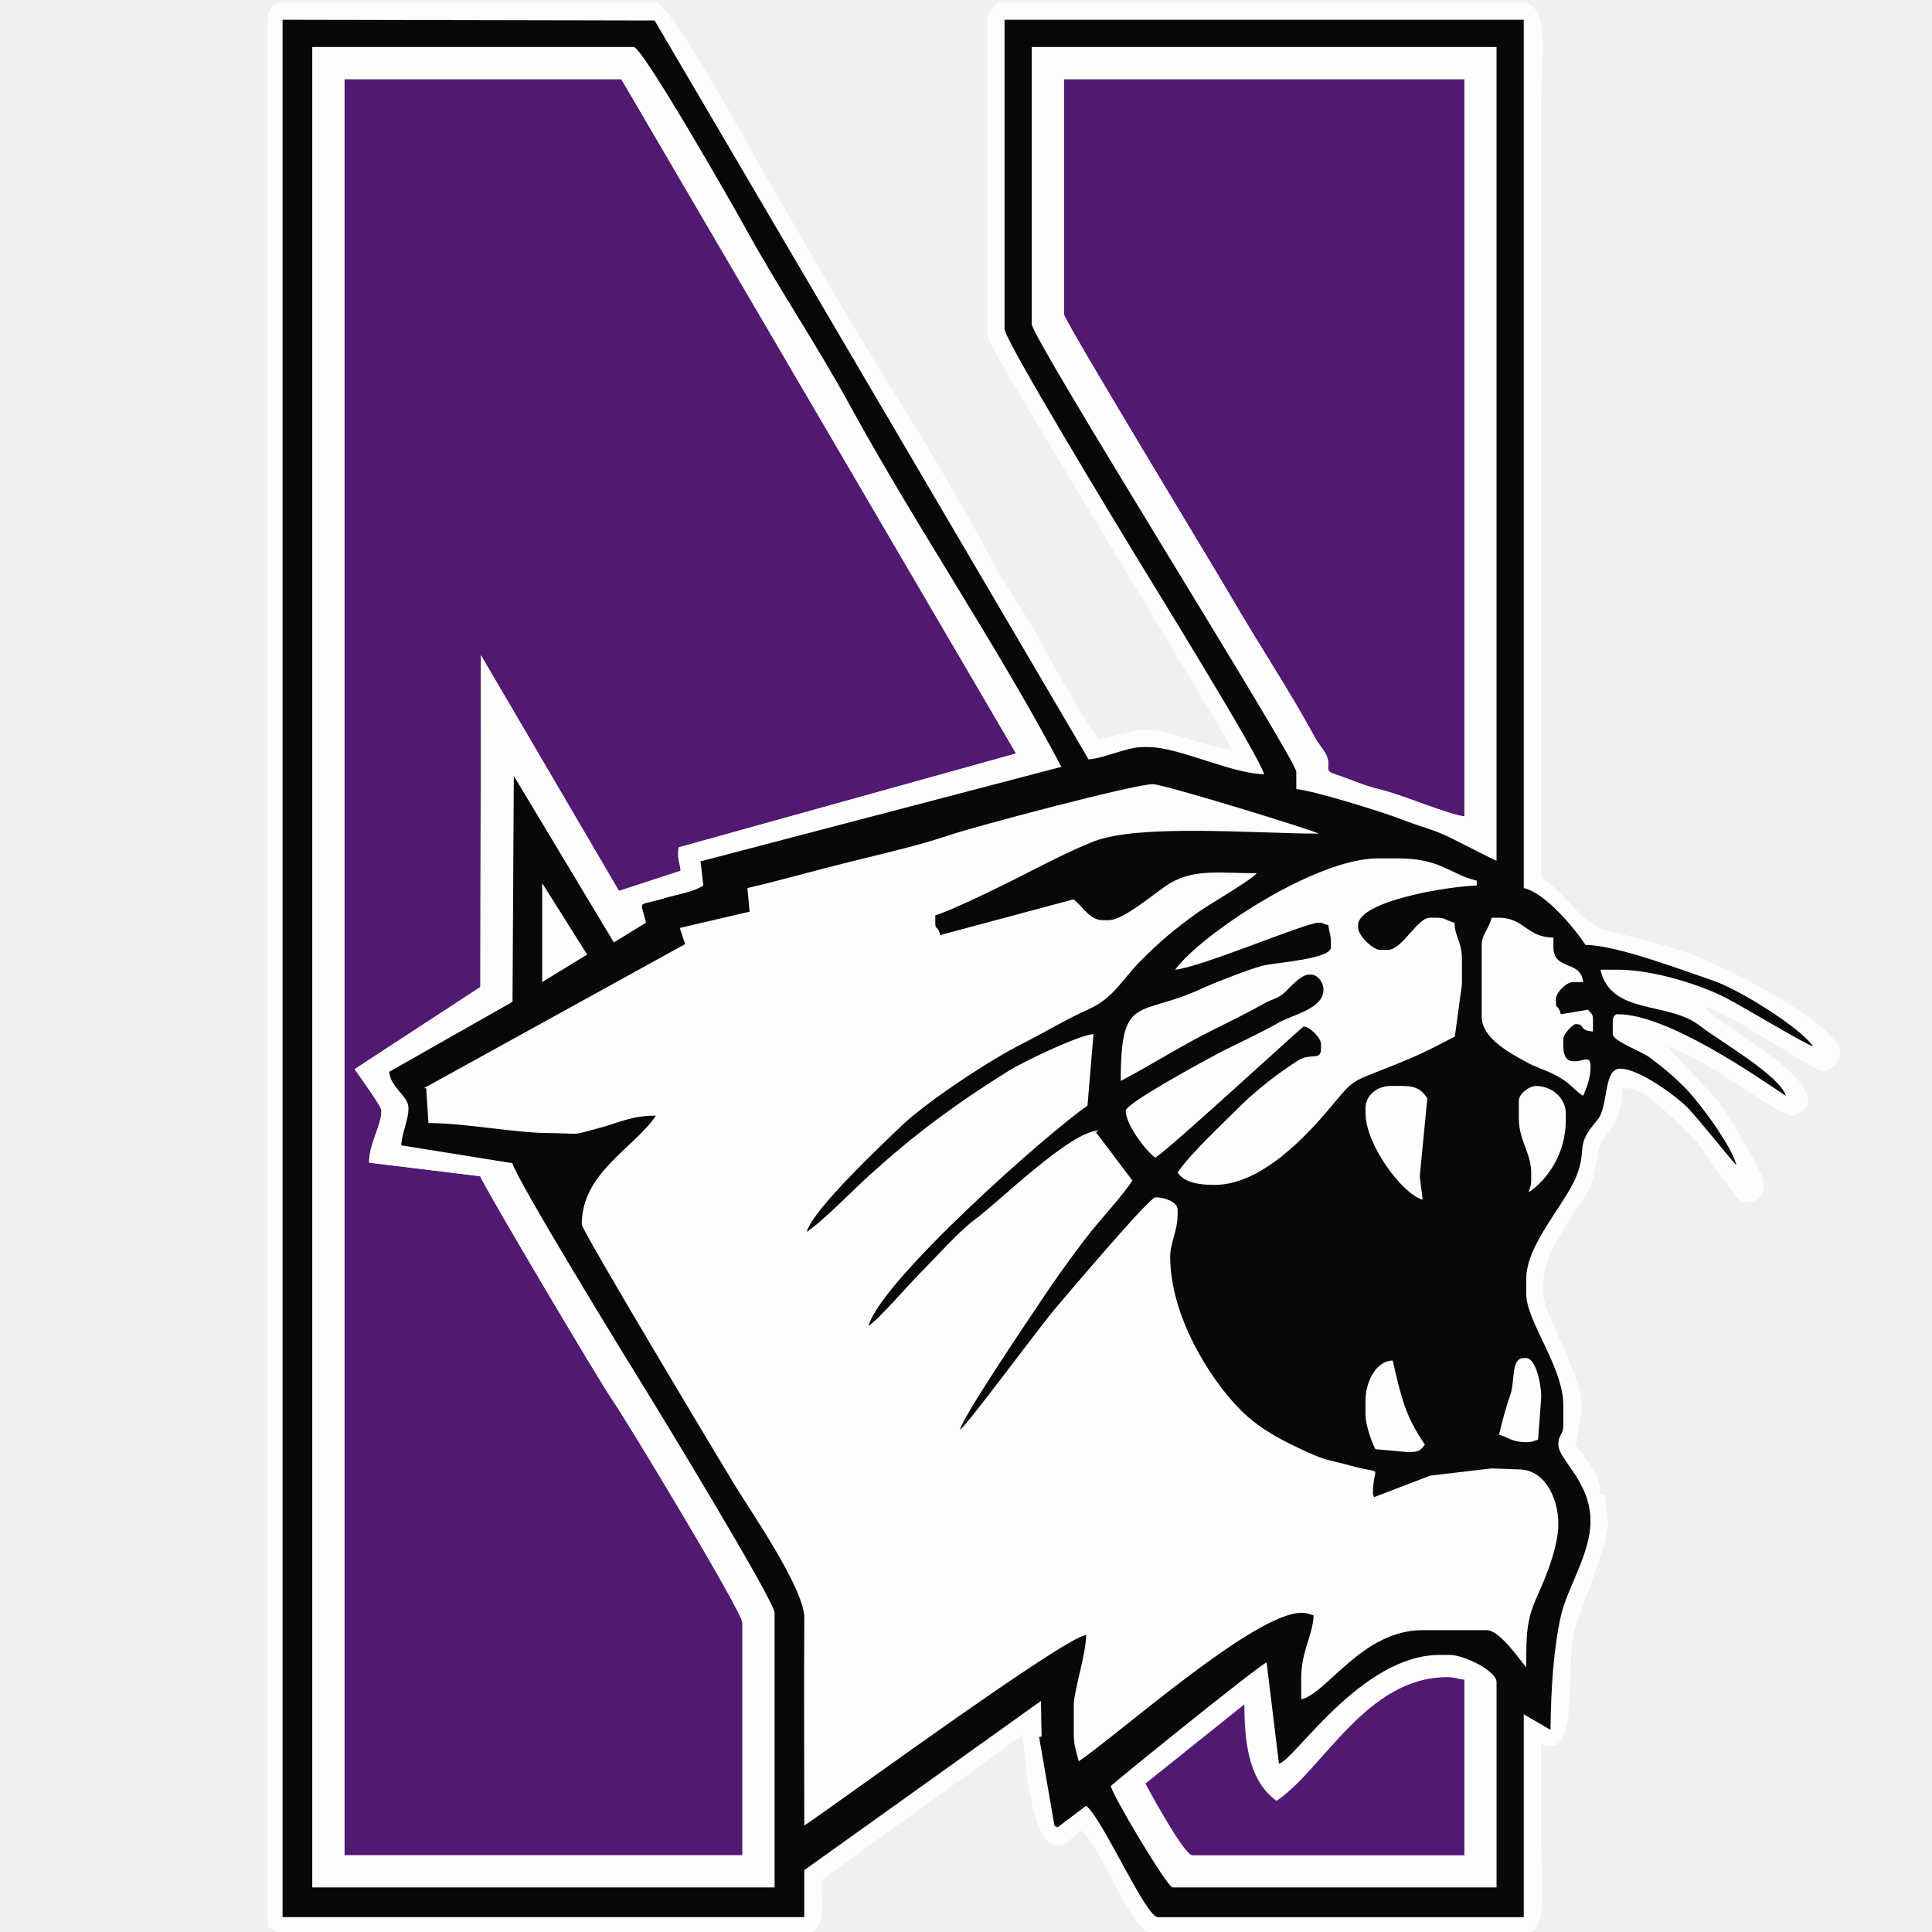
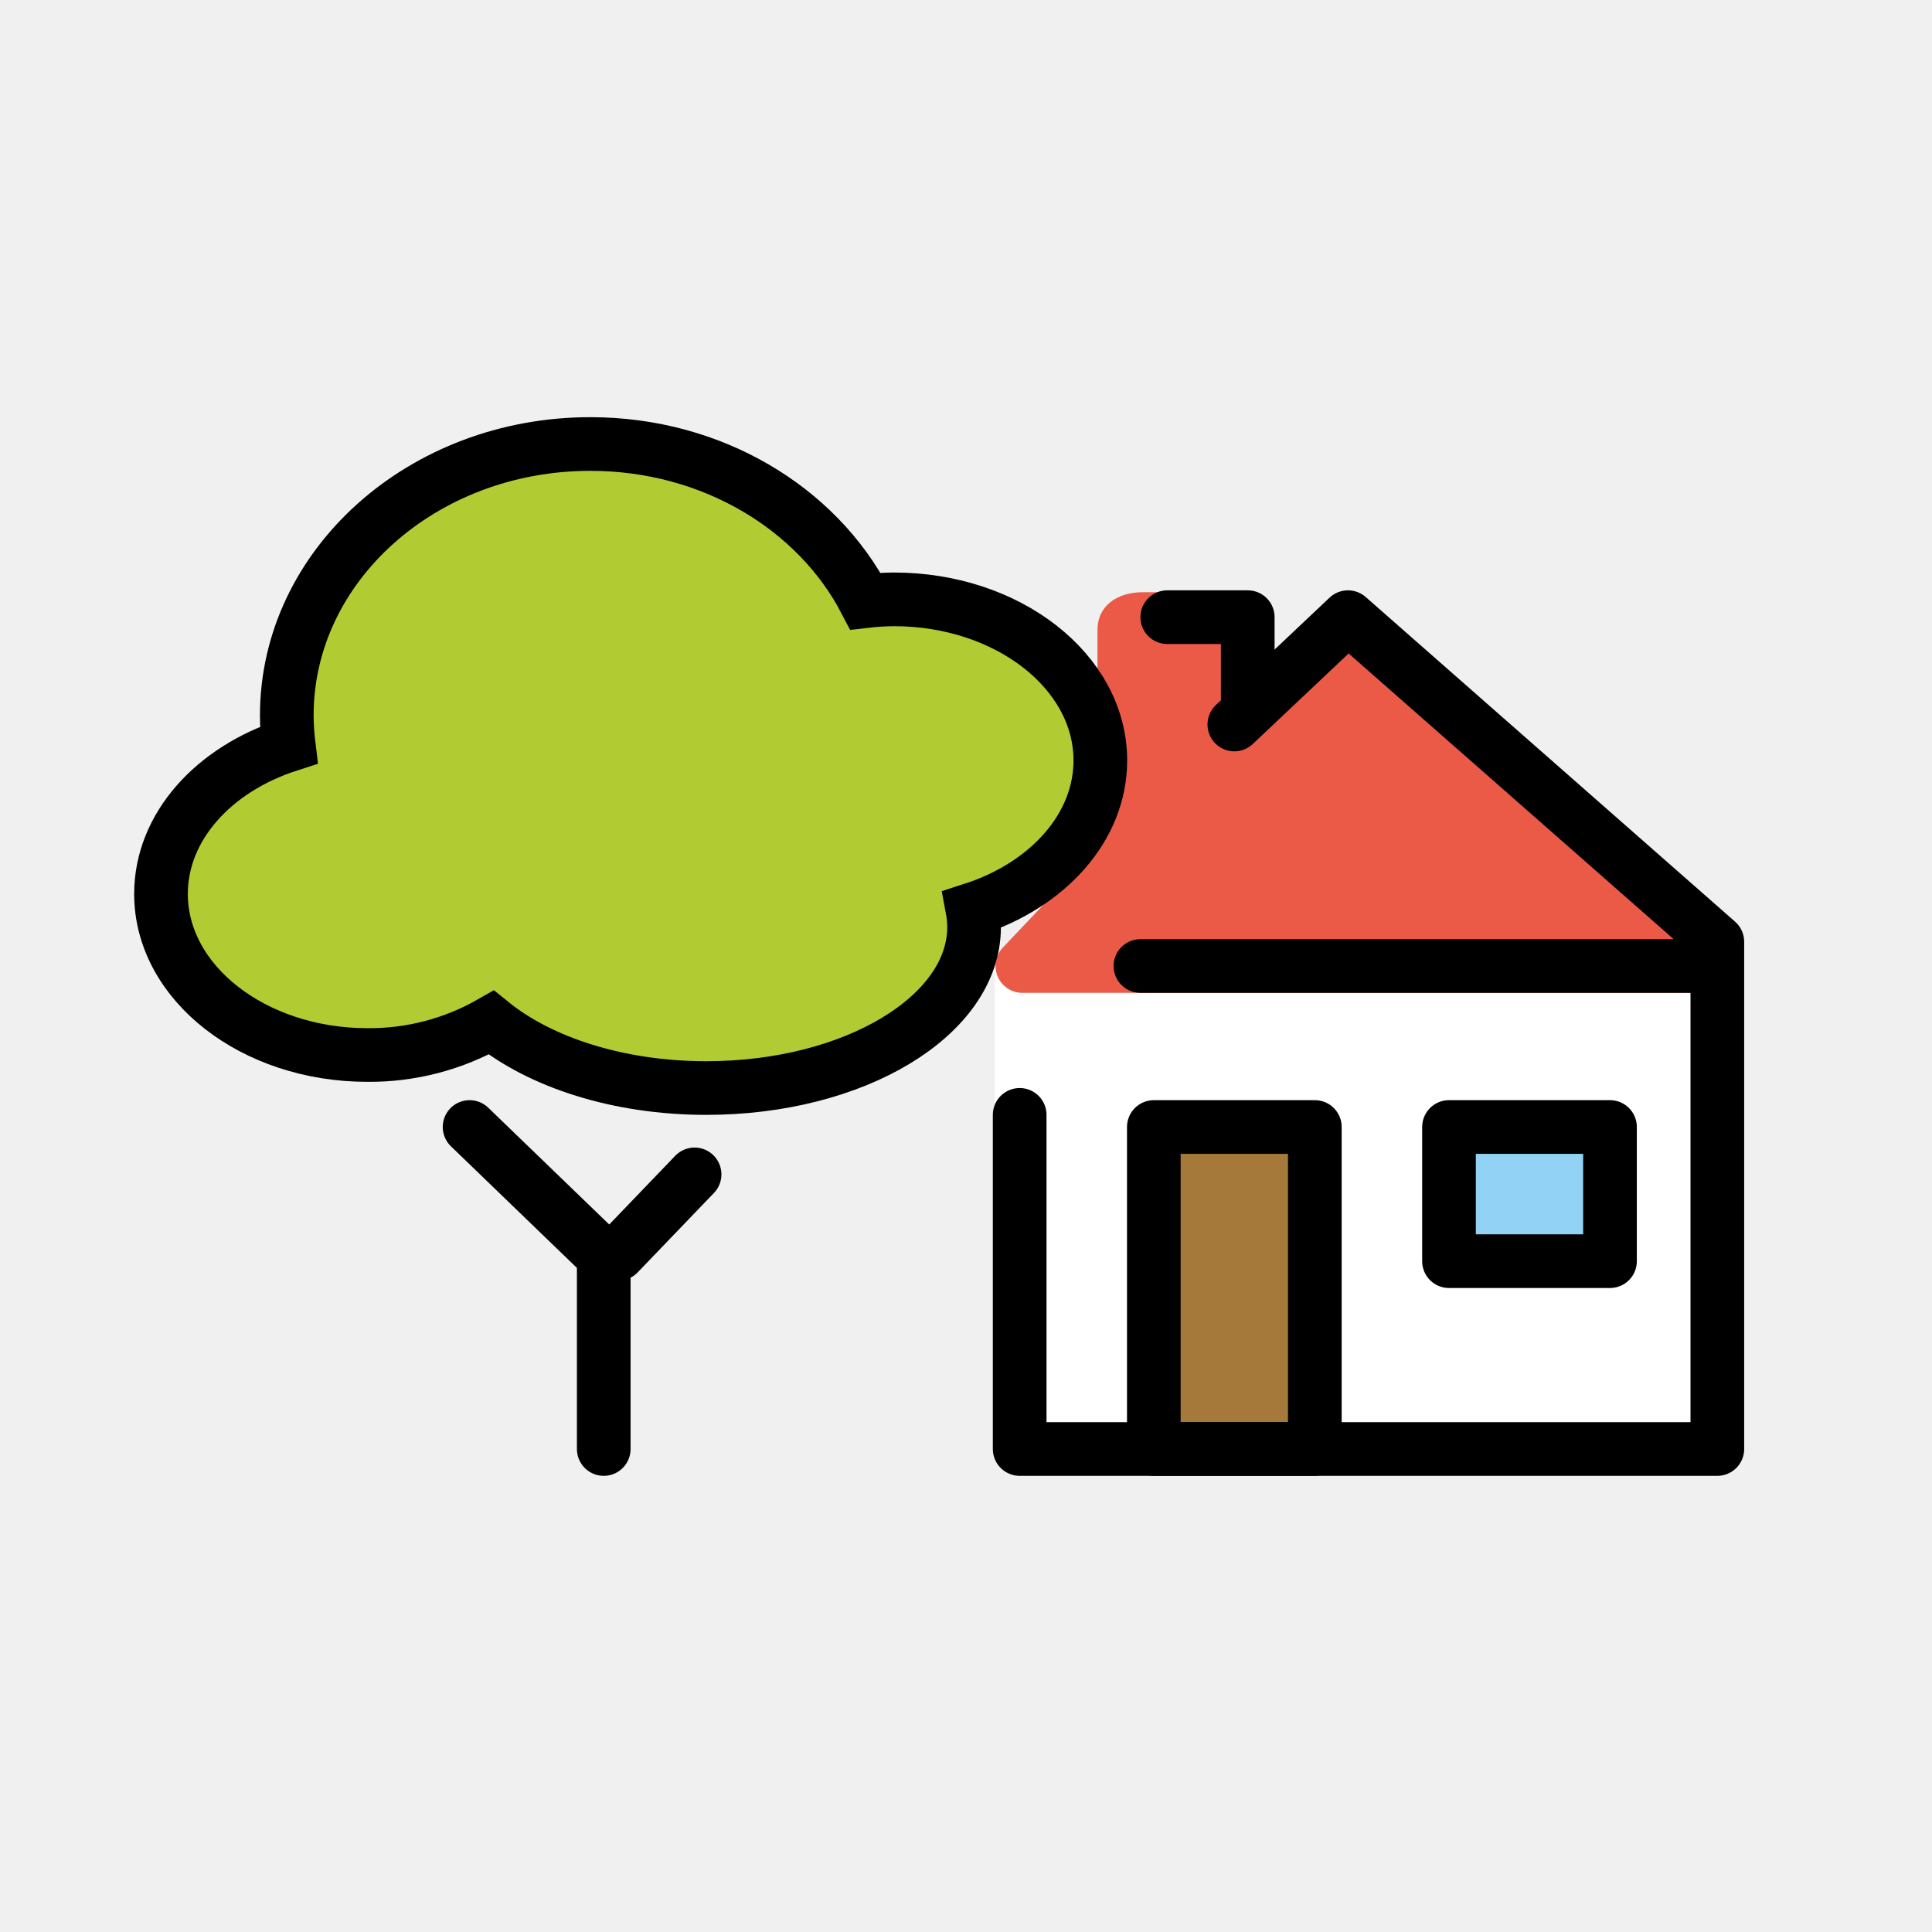
- <svg xmlns="http://www.w3.org/2000/svg" xml:space="preserve" width="2022" height="2022" style="clip-rule:evenodd;fill-rule:evenodd;image-rendering:optimizeQuality;shape-rendering:geometricPrecision;text-rendering:geometricPrecision" viewBox="0 0 2163.651 2164.02" version="1.1" id="svg15">
-   <defs id="defs1">
-     <style type="text/css" id="style1">
-    
-     .fil2 {fill:#080807}
-     .fil1 {fill:#FDFDFD}
-     .fil0 {fill:#521973}
-    
-   </style>
-   </defs>
-   <g id="Capa_x0020_1">
-     <path class="fil0" d="m 1191.451,351.874 c 0,6.8 168.449,284.094 187.409,316.783 31.101,53.618 64.551,103.54 94.118,157.977 3.756,6.915 9.527,13.044 12.114,18.359 7.076,14.542 -4.47,17.579 10.737,22.508 14.551,4.716 34.412,13.378 47.469,16.235 25.382,5.554 79.494,29.177 96.789,30.617 V 88.645 h -448.635 V 351.873 Z" id="path1" />
-     <path class="fil0" d="m 385.568,2078.1 h 445.867 v -260.458 c 0,-11.798 -129.813,-226.755 -146.044,-250.108 -14.913,-21.455 -144.593,-240.495 -147.687,-250.04 l -124.441,-15.228 c 0,-21.751 13.846,-41.296 13.846,-58.188 0,-5.145 -26.008,-40.448 -30.071,-46.516 l 140.846,-92.025 0.578,-371.634 154.658,264.021 69.082,-22.616 c -0.721,-8.668 -2.769,-9.843 -2.769,-19.396 l 0.431,-6.75 378.068,-105.183 L 695.738,88.642 H 385.569 V 2078.102 Z" id="path2" />
-     <path class="fil1" d="m 1191.451,88.646 h 448.635 V 914.354 c -17.295,-1.44 -71.407,-25.063 -96.789,-30.617 -13.057,-2.857 -32.918,-11.52 -47.469,-16.235 -15.207,-4.929 -3.661,-7.966 -10.737,-22.508 -2.587,-5.315 -8.358,-11.444 -12.114,-18.359 -29.566,-54.438 -63.017,-104.359 -94.118,-157.977 -18.96,-32.689 -187.409,-309.983 -187.409,-316.783 V 88.647 Z m -36.003,274.313 c 0,16.149 296.322,487.886 296.322,501.52 v 19.396 c 19.602,1.632 98.881,26.343 118.278,34.054 18.619,7.403 37.006,11.642 54.358,20.426 6.731,3.406 50.329,25.512 51.681,25.874 V 52.625 h -520.639 V 362.959 Z" id="path3" />
-     <path class="fil1" d="M 1124.986,368.5 V 22.145 h 581.566 V 994.708 c 24.415,5.691 56.244,44.321 69.233,63.728 34.752,0 111.795,29.506 142.859,39.941 28.805,9.676 97.828,52.603 111.923,73.664 -8.262,-2.206 -79.53,-45.092 -97.853,-54.489 -27.843,-14.281 -80.427,-31.406 -120.926,-31.406 h -19.386 c 11.968,51.398 75.561,34.802 111.554,62.948 20.881,16.33 90.189,56.033 96.148,78.364 -36.813,-24.664 -133.243,-91.438 -188.316,-91.438 -3.881,0 -5.54,3.777 -5.54,8.312 v 13.855 c 0,8.057 32.539,19.393 42.321,26.928 16.737,12.891 23.823,18.555 38.68,33.341 14.908,14.834 52.51,65.295 57.468,86.584 -3.019,-2.212 -43.441,-53.039 -54.692,-64.426 -12.286,-12.435 -54.108,-43.636 -75.469,-43.636 -19.259,0 -12.747,42.676 -25.569,57.541 -26.041,30.195 -10.645,29.985 -23.358,62.526 -12.53,32.067 -56.309,76.412 -56.309,115.453 v 16.626 c 0,30.905 41.541,82.137 41.541,124.687 v 22.168 c 0,12.104 -5.54,10.062 -5.54,22.166 0,16.946 36.003,40.798 36.003,85.897 0,35.914 -26.102,74.866 -33.057,105.468 -8.374,36.852 -11.253,82.402 -11.767,128.07 l -29.948,-17.413 v 227.209 h -409.865 c -13.616,0 -62.535,-111.656 -80.325,-124.706 l -31.874,23.975 -3.517,-1.413 -17.262,-99.639 2.818,-0.488 -0.777,-39.869 -265.081,189.493 v 52.646 H 316.335 V 22.145 l 416.723,0.857 486.088,827.622 c 18.856,-1.57 42.807,-13.855 60.927,-13.855 h 5.537 c 35.231,0 92.028,29.63 130.161,30.479 -4.307,-18.496 -125.8,-214.962 -145.672,-247.71 -16.895,-27.843 -145.111,-238.803 -145.111,-251.04 z m -19.386,8.312 c 0,10.747 247.277,411.883 274.167,462.729 -30.976,-2.579 -66.545,-22.167 -99.697,-22.167 -11.124,0 -38.523,8.444 -49.848,11.084 -19.455,-29.067 -45.07,-72.394 -61.833,-104.383 -18.721,-35.723 -43.235,-68.756 -61.881,-104.336 -34.732,-66.277 -82.396,-143.712 -122.208,-207.457 -42.259,-67.665 -81.945,-139.068 -122.32,-207.344 -14.769,-24.975 -110.503,-202.187 -127.474,-202.187 h -415.403 c -12.928,0 -19.386,6.461 -19.386,19.396 V 2158.456 c 12.724,3.4 6.991,8.312 16.616,8.312 h 11.077 576.027 -5.539 c 28.771,0 22.154,-32.374 22.154,-60.958 l 225.61,-162.759 c 1.478,35.817 11.422,123.967 37.479,123.967 h 2.77 c 7.403,0 19.177,-12.774 24.923,-16.626 20.241,14.838 57.908,116.376 80.312,116.376 h 415.404 c 29.621,0 19.386,-67.211 19.386,-96.98 0,-38.79 0,-77.583 0,-116.374 44.253,21.245 27.623,-87.953 36.582,-124.108 6.59,-26.599 41.345,-104.242 38.191,-128.038 l -3.472,-27.616 -4.837,-0.092 c 0,-23.914 -17.727,-40.526 -27.694,-55.417 l 6.435,-35.886 c 4.91,-39 -42.436,-107.067 -42.436,-133.134 v -13.855 c 0,-34.285 35.998,-75.469 50.369,-102 10.283,-18.986 7.553,-47.054 18.12,-59.454 11.828,-13.879 20.13,-30.11 20.13,-54.671 h 8.309 c 17.01,0 59.584,44.376 71.288,56.132 12.74,12.794 46.869,71.328 56.101,71.328 h 2.77 c 12.928,0 19.386,-6.46 19.386,-19.396 v -2.771 c 0,-10.479 -38.532,-73.038 -45.972,-84.233 -9.904,-14.905 -61.488,-66.656 -62.033,-68.163 35.74,8.331 125.057,77.584 138.468,77.584 h 2.769 c 6.669,0 16.617,-9.953 16.617,-16.626 0,-35.228 -104.245,-87.259 -116.314,-105.291 29.145,6.793 122.785,72.042 132.929,72.042 9.386,0 19.386,-10.005 19.386,-19.396 0,-33.413 -124.166,-94.072 -157.842,-108.075 -25.974,-10.799 -74.329,-22.948 -103.053,-29.891 -30.221,-7.305 -46.078,-43.877 -74.196,-58.764 0,-167.173 0,-334.347 0,-501.522 0,-84.048 0,-168.096 0,-252.145 0,-41.563 0,-83.126 0,-124.688 0,-33.382 12.077,-102.521 -22.155,-102.521 h -581.565 c -8.973,0 -16.617,12.041 -16.617,22.167 v 351.896 z" id="path4" />
-     <polygon class="fil1" points="357.77,1066.46 307.399,986.416 307.399,1097.25 " id="polygon4" transform="translate(299.7181,2.749708)" />
-     <path class="fil1" d="m 1659.468,1058.44 v 80.354 c 0,24.429 32.257,40.907 49.266,50.459 11.124,6.245 23.135,9.52 34.335,15.522 16.151,8.656 17.965,14.661 29.943,22.686 3.368,-7.024 8.309,-20.214 8.309,-30.479 v -2.771 c 0,-12.756 -7.951,-5.541 -16.617,-5.541 h -2.769 c -8.513,0 -11.077,-8.118 -11.077,-16.626 v -8.312 c 0,-5.984 11.123,-16.625 13.846,-16.625 11.693,0 2.097,6.872 19.386,8.312 v -13.855 c 0,-6.212 -2.192,-6.082 -5.435,-10.592 l -30.566,5.051 c -3.139,-11.762 -5.538,-4.848 -5.538,-13.855 v -2.77 c 0,-7.718 11.671,-19.396 19.386,-19.396 h 11.077 c -2.071,-24.899 -33.233,-12.588 -33.233,-38.793 v -11.084 c -29.707,0 -32.803,-22.166 -60.925,-22.166 h -8.309 c -2.852,12.252 -11.077,18.774 -11.077,30.478 z" id="path5" />
-     <path class="fil1" d="m 1316.068,1086.15 c 28.24,-2.352 146.305,-52.646 160.622,-52.646 6.344,0 3.22,0.939 11.077,2.771 0.722,8.666 2.77,9.843 2.77,19.396 v 5.541 c 0,12.595 -58.573,16.82 -74.221,19.948 -12.714,2.54 -56.808,19.885 -70.673,26.268 -71.061,32.709 -90.502,4.751 -90.502,103.409 35.505,-18.795 70.569,-41.151 105.237,-58.187 16.058,-7.891 38.451,-19.068 54.805,-28.29 12.499,-7.048 15.807,-4.719 26.24,-15.307 4.847,-4.918 16.646,-17.362 24.19,-17.362 h 2.769 c 7.86,0 13.847,9.565 13.847,16.626 0,21.769 -33.774,27.742 -51.038,37.601 -18.563,10.603 -39.483,20.218 -58.802,29.833 -14.939,7.436 -111.708,59.785 -111.708,68.336 0,15.714 23.261,45.966 33.231,52.646 20.224,-13.549 164.444,-146.855 166.162,-146.855 6.7,0 19.386,12.691 19.386,19.397 v 5.541 c 0,13.3 -11.595,4.914 -23.952,12.057 -7.196,4.16 -16.79,11.101 -23.185,15.594 -10.354,7.277 -31.623,24.709 -40.816,33.975 -19.975,20.13 -58.288,55.425 -72.671,76.915 7.545,11.273 23.353,13.855 41.541,13.855 52.661,0 103.694,-55.907 129.446,-86.609 26.852,-32.011 22.075,-27.886 63.603,-44.426 36.277,-14.446 45.008,-19.03 75.947,-35.153 l 7.939,-58.249 v -27.708 c 0,-21.145 -7.937,-24.895 -8.309,-41.563 -9.671,-2.254 -9.325,-5.541 -19.386,-5.541 h -8.309 c -13.958,0 -30.963,36.02 -47.078,36.02 h -8.308 c -8.598,0 -24.924,-16.335 -24.924,-24.937 v -2.771 c 0,-26.845 100.317,-43.607 132.929,-44.334 v -5.541 c -30.307,-7.064 -39.55,-24.938 -88.62,-24.938 h -22.155 c -70.273,0 -198.324,85.41 -227.086,124.688 z" id="path6" />
-     <path class="fil1" d="m 1529.308,1241.31 v 5.541 c 0,35.395 41.636,91.086 64.027,96.929 l -3.101,-24.887 -0.035,-2.775 8.344,-85.891 c -6.235,-9.316 -12.14,-13.855 -27.694,-13.855 h -13.847 c -13.998,0 -27.693,9.996 -27.693,24.938 z" id="path7" />
-     <path class="fil1" d="m 1701.008,1233 v 19.396 c 0,25.085 13.847,39.249 13.847,60.958 v 8.313 c 0,7.483 -1.322,7.638 -2.769,13.853 21.516,-14.415 41.54,-44.143 41.54,-80.354 v -8.312 c 0,-17.311 -16.212,-30.479 -33.233,-30.479 -7.836,0 -19.386,8.795 -19.386,16.625 z" id="path8" />
-     <path class="fil1" d="m 1678.858,1607.06 c 10.569,2.824 14.332,8.313 30.463,8.313 7.479,0 7.636,-1.324 13.276,-2.822 l 3.341,-44.283 c 1.262,-14.276 -5.373,-47.104 -16.617,-47.104 h -2.769 c -14.569,0 -9.679,25.559 -14.866,40.542 -5.097,14.721 -9.374,30.517 -12.828,45.353 z" id="path9" />
-     <path class="fil1" d="m 1529.308,1568.27 v 16.625 c 0,11.143 7.148,31.362 11.124,38.357 l 35.956,3.206 h 2.769 c 10.258,0 12.509,-2.703 16.616,-8.312 -22.072,-32.979 -25.807,-50.426 -36.001,-94.207 -19.379,0.431 -30.463,24.995 -30.463,44.333 z" id="path10" />
-     <path class="fil1" d="m 836.973,994.709 2.466,26.45 -78.223,18.239 6.001,18.095 -293.061,161.599 3.02,-0.315 2.549,39.161 c 39.918,0 96.704,10.862 132.835,11.178 42.373,0.37 24.046,3.566 60.456,-6.202 19.805,-5.314 33.934,-13.288 61.489,-13.288 -24.44,36.517 -83.08,63.568 -83.08,121.915 0,6.622 152.813,261.459 170.055,289.813 17.401,28.619 79.438,118.058 79.218,150.72 -0.523,77.527 -0.03,155.234 -0.03,232.78 38.804,-25.999 293.713,-212.864 315.707,-213.354 0,20.74 -13.847,63.314 -13.847,77.583 v 33.25 c 0,13.147 3.101,20.014 5.539,30.479 43.511,-29.152 196.803,-166.249 249.242,-166.249 7.48,0 7.636,1.322 13.847,2.77 -0.461,20.707 -13.847,40.663 -13.847,69.272 v 24.937 c 28.957,-6.75 68.464,-77.583 135.699,-77.583 h 72.003 c 14.664,0 36.033,32.034 44.31,41.561 0,-41.833 0.693,-54.31 13.838,-83.133 8.3,-18.197 22.163,-52.13 22.163,-77.575 0,-28.777 -15.393,-60.958 -44.31,-60.958 l -30.57,-1.089 -68.574,8.077 -62.965,24.078 -1.282,-3.358 c 0,-34.626 14.316,-21.091 -23.827,-31.579 -24.566,-6.755 -28.027,-5.674 -48.636,-15.067 -30.009,-13.678 -54.536,-26.172 -76.397,-48.249 -34.309,-34.645 -78.228,-105.244 -78.228,-171.105 0,-14.992 8.307,-28.946 8.307,-47.104 v -5.542 c 0,-9.398 -16.019,-13.853 -24.924,-13.853 -6.67,0 -100.907,111.381 -112.823,125.409 -16.204,19.077 -97.936,129.675 -105.956,135.05 3.721,-15.977 76.789,-123.436 90.828,-144.645 15.486,-23.398 32.573,-47.094 49.649,-69.472 16.226,-21.267 40.161,-45.989 52.607,-65.154 l -40.764,-53.908 2.765,-2.092 c -31.505,0.703 -113.152,81.367 -138.468,99.75 -17.277,12.545 -43.458,42.086 -60.238,58.876 -14.235,14.244 -46.359,51.904 -58.845,60.269 13.276,-49.745 198.352,-214.363 245.228,-246.669 l 6.782,-80.288 c -17.582,1.464 -80.409,32.037 -94.719,41 -30.637,19.19 -52.191,33.649 -80.9,54.827 -24.68,18.206 -51.747,40.979 -74.357,61.376 -19.169,17.293 -52.45,51.856 -71.268,64.464 6.674,-25.009 84.577,-98.073 105.865,-118.516 28.388,-27.262 98.234,-73.441 135.106,-92.029 24.426,-12.313 49.215,-27.435 74.717,-38.848 28.369,-12.697 36.751,-32.587 58.862,-54.709 21.424,-21.435 36.351,-33.995 61.344,-52.229 13.228,-9.651 62.639,-37.942 68.128,-45.44 -42.13,0 -68.961,-5.064 -96.894,11.118 -15.142,8.771 -51.301,41.528 -69.267,41.528 h -5.539 c -15.891,0 -21.981,-14.628 -33.561,-23.378 l -149.216,40.004 c -3.139,-11.762 -5.538,-4.848 -5.538,-13.855 v -8.312 c 15.579,-4.162 71.765,-31.577 89.573,-40.608 26.853,-13.617 61.487,-31.781 88.039,-42.143 50.92,-19.87 182.525,-8.686 251.638,-8.686 -2.006,-2.741 -173.414,-55.416 -185.546,-55.416 -21.191,0 -201.155,47.912 -228.112,57.162 -32.432,11.128 -77.312,21.403 -111.386,29.867 -39.89,9.908 -76.02,20.334 -114.678,29.345 z" id="path11" />
-     <path class="fil1" d="m 1282.84,1997.75 110.774,-88.668 c 0,50.186 7.589,87.235 36.001,108.062 52.376,-35.09 100.479,-138.54 191.086,-138.54 9.547,0 10.723,2.048 19.386,2.77 v 196.73 h -304.629 c -9.054,0 -46.761,-69.278 -52.618,-80.354 z m 149.545,-22.167 -13.846,-113.604 c -14.329,7.585 -174.469,137.478 -174.469,138.541 0,7.302 63.113,113.604 69.233,113.604 h 362.786 v -229.979 c 0,-12.708 -36.468,-30.479 -52.617,-30.479 h -11.077 c -87.531,0 -162.138,117.142 -180.009,121.917 z" id="path12" />
-     <path class="fil0" d="m 1282.84,1997.75 c 5.857,11.076 43.564,80.354 52.618,80.354 h 304.629 v -196.73 c -8.662,-0.722 -9.838,-2.77 -19.386,-2.77 -90.607,0 -138.711,103.45 -191.086,138.54 -28.412,-20.827 -36.001,-57.876 -36.001,-108.062 l -110.774,88.668 z" id="path13" />
-     <path class="fil1" d="m 385.568,88.646 h 310.169 l 442.194,755.337 -378.068,105.183 -0.431,6.75 c 0,9.552 2.048,10.728 2.769,19.396 l -69.082,22.616 -154.658,-264.021 -0.578,371.634 -140.846,92.025 c 4.063,6.068 30.071,41.37 30.071,46.516 0,16.893 -13.846,36.438 -13.846,58.188 l 124.441,15.228 c 3.094,9.545 132.774,228.584 147.687,250.04 16.231,23.353 146.044,238.31 146.044,250.108 v 260.458 h -445.867 V 88.644 Z M 349.567,2114.126 h 517.871 v -307.562 c 0,-13.205 -129.292,-225.4 -146.223,-252.701 -19.84,-31.994 -142.894,-232.541 -147.426,-250.997 l -124.525,-19.991 c 0.305,-13.7 10.745,-34.644 7.467,-46.049 -3.195,-11.114 -19.948,-20.673 -20.885,-36.331 l 138.039,-78.328 1.465,-253.011 112.052,186.468 36.029,-22.124 c -6.316,-27.12 -10.851,-17.686 19.919,-27.174 15.132,-4.666 32.302,-6.702 44.286,-14.458 l -3.125,-27.044 404.171,-105.886 c -72.677,-137.422 -162.177,-268.33 -237.22,-405.486 -37.721,-68.943 -81.043,-132.747 -119.082,-202.271 -11.991,-21.918 -112.861,-198.555 -122.795,-198.555 h -360.017 V 2114.125 Z" id="path14" />
-     <path class="fil2" d="m 1432.388,1975.58 c 17.871,-4.775 92.478,-121.917 180.009,-121.917 h 11.077 c 16.149,0 52.617,17.771 52.617,30.479 v 229.979 h -362.786 c -6.12,0 -69.233,-106.302 -69.233,-113.604 0,-1.063 160.141,-130.956 174.469,-138.541 l 13.846,113.604 z m 96.928,-407.313 c 0,-19.338 11.084,-43.901 30.463,-44.333 10.195,43.781 13.929,61.229 36.001,94.207 -4.106,5.609 -6.358,8.312 -16.616,8.312 h -2.769 l -35.956,-3.206 c -3.976,-6.995 -11.124,-27.214 -11.124,-38.357 v -16.625 z m 149.545,38.791 c 3.454,-14.836 7.731,-30.632 12.828,-45.353 5.187,-14.984 0.297,-40.542 14.866,-40.542 h 2.769 c 11.244,0 17.879,32.828 16.617,47.104 l -3.341,44.283 c -5.64,1.498 -5.796,2.822 -13.276,2.822 -16.13,0 -19.894,-5.489 -30.463,-8.314 z m 22.154,-374.063 c 0,-7.829 11.55,-16.625 19.386,-16.625 17.02,0 33.233,13.168 33.233,30.479 v 8.312 c 0,36.211 -20.024,65.939 -41.54,80.354 1.446,-6.215 2.769,-6.37 2.769,-13.853 v -8.314 c 0,-21.709 -13.847,-35.874 -13.847,-60.958 v -19.396 z m -171.699,8.313 c 0,-14.942 13.695,-24.938 27.693,-24.938 h 13.847 c 15.554,0 21.459,4.539 27.694,13.855 l -8.344,85.891 0.035,2.775 3.101,24.887 c -22.391,-5.843 -64.027,-61.535 -64.027,-96.929 v -5.541 z m 130.159,-182.876 c 0,-11.704 8.225,-18.226 11.077,-30.478 h 8.309 c 28.123,0 31.219,22.166 60.925,22.166 v 11.084 c 0,26.205 31.162,13.894 33.233,38.793 h -11.077 c -7.714,0 -19.386,11.678 -19.386,19.396 v 2.77 c 0,9.006 2.4,2.092 5.538,13.855 l 30.566,-5.051 c 3.243,4.51 5.435,4.379 5.435,10.592 v 13.855 c -17.288,-1.44 -7.693,-8.312 -19.386,-8.312 -2.723,0 -13.846,10.641 -13.846,16.625 v 8.312 c 0,8.508 2.564,16.626 11.077,16.626 h 2.769 c 8.666,0 16.617,-7.215 16.617,5.541 v 2.771 c 0,10.265 -4.941,23.455 -8.309,30.479 -11.979,-8.025 -13.793,-14.03 -29.943,-22.686 -11.2,-6.003 -23.211,-9.277 -34.335,-15.522 -17.009,-9.553 -49.266,-26.03 -49.266,-50.459 v -80.354 z m -1052.36,-69.271 50.372,80.042 -50.372,30.793 V 989.162 Z m 708.956,96.98 c 28.762,-39.278 156.813,-124.688 227.086,-124.688 h 22.155 c 49.07,0 58.312,17.874 88.62,24.938 v 5.541 c -32.612,0.727 -132.929,17.489 -132.929,44.334 v 2.771 c 0,8.602 16.326,24.937 24.924,24.937 h 8.309 c 16.115,0 33.12,-36.02 47.078,-36.02 h 8.309 c 10.061,0 9.714,3.287 19.386,5.541 0.372,16.668 8.308,20.417 8.308,41.563 v 27.708 l -7.939,58.249 c -30.939,16.123 -39.67,20.707 -75.947,35.153 -41.529,16.54 -36.751,12.415 -63.603,44.426 -25.752,30.703 -76.785,86.609 -129.446,86.609 -18.188,0 -33.996,-2.582 -41.541,-13.855 14.383,-21.491 52.697,-56.785 72.671,-76.915 9.192,-9.265 30.462,-26.698 40.816,-33.975 6.394,-4.493 15.989,-11.434 23.185,-15.594 12.357,-7.143 23.952,1.243 23.952,-12.057 v -5.541 c 0,-6.705 -12.685,-19.397 -19.386,-19.397 -1.718,0 -145.938,133.306 -166.162,146.855 -9.971,-6.68 -33.231,-36.932 -33.231,-52.646 0,-8.551 96.769,-60.9 111.708,-68.336 19.319,-9.616 40.239,-19.23 58.802,-29.833 17.264,-9.858 51.038,-15.832 51.038,-37.601 0,-7.061 -5.987,-16.626 -13.847,-16.626 h -2.769 c -7.544,0 -19.343,12.444 -24.19,17.362 -10.434,10.588 -13.741,8.259 -26.24,15.307 -16.354,9.221 -38.747,20.398 -54.805,28.29 -34.668,17.037 -69.732,39.392 -105.237,58.187 0,-98.657 19.441,-70.699 90.502,-103.409 13.865,-6.383 57.958,-23.728 70.673,-26.268 15.649,-3.128 74.221,-7.353 74.221,-19.948 v -5.541 c 0,-9.553 -2.048,-10.729 -2.77,-19.396 -7.857,-1.832 -4.733,-2.771 -11.077,-2.771 -14.317,0 -132.382,50.295 -160.622,52.646 z M 836.973,994.704 c 38.657,-9.011 74.788,-19.438 114.678,-29.345 34.073,-8.464 78.953,-18.74 111.386,-29.867 26.957,-9.25 206.921,-57.162 228.112,-57.162 12.133,0 183.54,52.675 185.546,55.416 -69.113,0 -200.717,-11.183 -251.638,8.686 -26.552,10.362 -61.186,28.526 -88.039,42.143 -17.808,9.032 -73.994,36.446 -89.573,40.608 v 8.312 c 0,9.006 2.4,2.092 5.539,13.855 l 149.216,-40.004 c 11.58,8.75 17.67,23.378 33.561,23.378 h 5.539 c 17.966,0 54.125,-32.757 69.267,-41.528 27.933,-16.182 54.764,-11.118 96.894,-11.118 -5.489,7.498 -54.9,35.789 -68.128,45.44 -24.992,18.234 -39.92,30.794 -61.344,52.229 -22.111,22.123 -30.493,42.013 -58.862,54.709 -25.502,11.413 -50.291,26.535 -74.717,38.848 -36.872,18.588 -106.718,64.767 -135.106,92.029 -21.288,20.442 -99.191,93.507 -105.865,118.516 18.818,-12.608 52.099,-47.171 71.268,-64.464 22.609,-20.397 49.676,-43.169 74.357,-61.376 28.709,-21.178 50.263,-35.637 80.9,-54.827 14.311,-8.963 77.138,-39.536 94.719,-41 l -6.783,80.288 c -46.876,32.306 -231.952,196.924 -245.228,246.669 12.486,-8.365 44.609,-46.025 58.845,-60.269 16.78,-16.79 42.961,-46.331 60.238,-58.876 25.316,-18.383 106.964,-99.047 138.468,-99.75 l -2.765,2.092 40.764,53.908 c -12.446,19.166 -36.381,43.888 -52.607,65.154 -17.076,22.378 -34.163,46.073 -49.649,69.472 -14.039,21.209 -87.108,128.668 -90.828,144.645 8.02,-5.374 89.752,-115.972 105.956,-135.05 11.917,-14.028 106.153,-125.409 112.823,-125.409 8.905,0 24.924,4.455 24.924,13.853 v 5.542 c 0,18.158 -8.307,32.111 -8.307,47.104 0,65.861 43.919,136.46 78.228,171.105 21.861,22.077 46.388,34.572 76.397,48.249 20.609,9.393 24.07,8.312 48.636,15.067 38.143,10.488 23.827,-3.047 23.827,31.579 l 1.282,3.358 62.965,-24.078 68.574,-8.077 30.57,1.089 c 28.917,0 44.31,32.181 44.31,60.958 0,25.445 -13.864,59.378 -22.163,77.575 -13.145,28.823 -13.838,41.3 -13.838,83.133 -8.277,-9.527 -29.646,-41.561 -44.31,-41.561 h -72.003 c -67.235,0 -106.742,70.833 -135.699,77.583 v -24.937 c 0,-28.609 13.386,-48.565 13.847,-69.272 -6.211,-1.448 -6.367,-2.77 -13.847,-2.77 -52.439,0 -205.731,137.098 -249.242,166.249 -2.438,-10.465 -5.539,-17.332 -5.539,-30.479 v -33.25 c 0,-14.269 13.847,-56.843 13.847,-77.583 -21.994,0.49 -276.903,187.356 -315.707,213.354 0,-77.546 -0.493,-155.253 0.03,-232.78 0.22,-32.661 -61.817,-122.1 -79.218,-150.72 -17.241,-28.354 -170.055,-283.191 -170.055,-289.813 0,-58.348 58.64,-85.398 83.08,-121.915 -27.555,0 -41.684,7.975 -61.489,13.288 -36.411,9.769 -18.084,6.573 -60.456,6.202 -36.13,-0.316 -92.917,-11.178 -132.835,-11.178 l -2.549,-39.161 -3.02,0.315 293.061,-161.599 -6.001,-18.095 78.223,-18.239 -2.466,-26.45 z M 349.566,52.62 h 360.017 c 9.934,0 110.804,176.637 122.795,198.555 38.039,69.523 81.362,133.328 119.082,202.271 75.043,137.156 164.544,268.064 237.22,405.486 l -404.171,105.886 3.125,27.044 c -11.984,7.756 -29.154,9.791 -44.286,14.458 -30.77,9.488 -26.235,0.054 -19.919,27.174 l -36.029,22.124 -112.052,-186.468 -1.465,253.011 -138.039,78.328 c 0.937,15.659 17.69,25.218 20.885,36.331 3.278,11.406 -7.162,32.349 -7.467,46.049 l 124.525,19.991 c 4.532,18.455 127.587,219.003 147.426,250.997 16.93,27.301 146.223,239.496 146.223,252.701 v 307.562 h -517.871 V 52.621 Z m 805.882,0 h 520.639 V 964.224 c -1.353,-0.362 -44.951,-22.468 -51.681,-25.874 -17.352,-8.784 -35.738,-13.023 -54.358,-20.426 -19.397,-7.712 -98.677,-32.422 -118.278,-34.054 v -19.396 c 0,-13.635 -296.322,-485.371 -296.322,-501.52 V 52.621 Z m -30.463,315.875 c 0,12.236 128.216,223.196 145.111,251.04 19.871,32.747 141.364,229.214 145.672,247.71 -38.133,-0.85 -94.929,-30.479 -130.161,-30.479 h -5.537 c -18.12,0 -42.071,12.284 -60.927,13.855 L 733.055,22.999 316.332,22.142 V 2147.372 h 584.335 v -52.646 l 265.081,-189.493 0.777,39.869 -2.818,0.488 17.262,99.639 3.517,1.413 31.874,-23.975 c 17.79,13.049 66.709,124.706 80.325,124.706 h 409.865 v -227.209 l 29.948,17.413 c 0.514,-45.668 3.393,-91.218 11.767,-128.07 6.955,-30.602 33.057,-69.554 33.057,-105.468 0,-45.099 -36.003,-68.951 -36.003,-85.897 0,-12.104 5.54,-10.062 5.54,-22.166 v -22.168 c 0,-42.55 -41.541,-93.781 -41.541,-124.687 v -16.626 c 0,-39.041 43.779,-83.386 56.309,-115.453 12.713,-32.541 -2.683,-32.331 23.358,-62.526 12.822,-14.865 6.31,-57.541 25.569,-57.541 21.362,0 63.183,31.201 75.469,43.636 11.25,11.387 51.673,62.214 54.692,64.426 -4.958,-21.29 -42.56,-71.75 -57.468,-86.584 -14.857,-14.786 -21.943,-20.45 -38.68,-33.341 -9.783,-7.535 -42.321,-18.871 -42.321,-26.928 v -13.855 c 0,-4.535 1.659,-8.312 5.54,-8.312 55.073,0 151.503,66.774 188.316,91.438 -5.96,-22.331 -75.267,-62.034 -96.148,-78.364 -35.992,-28.147 -99.585,-11.55 -111.554,-62.948 h 19.386 c 40.498,0 93.082,17.125 120.926,31.406 18.324,9.397 89.592,52.283 97.853,54.489 -14.095,-21.061 -83.118,-63.987 -111.923,-73.664 -31.063,-10.435 -108.106,-39.941 -142.859,-39.941 -12.989,-19.407 -44.818,-58.037 -69.233,-63.728 V 22.142 h -581.566 V 368.497 Z" id="path15" />
+ <svg xmlns="http://www.w3.org/2000/svg" id="emoji" viewBox="0 0 72 72" version="1.1">
+   <g id="color">
+     <rect x="37.075" y="36.053" width="26.884" height="18.114" fill="#FFFFFF" />
+     <polygon fill="#EA5A47" stroke="#EA5A47" stroke-linecap="round" stroke-linejoin="round" stroke-miterlimit="10" stroke-width="2" points="50.235,23.2 38.1,36 63.5,36" />
+     <path fill="#EA5A47" d="M47.3,26l-6.4,6.059v-8.573c0-0.931,0.755-1.416,1.686-1.416h3.028 c0.931,0,1.686,0.485,1.686,1.416C47.3,23.486,47.3,26,47.3,26z" />
+     <rect x="43" y="42" width="6" height="12" fill="#A57939" />
+     <rect x="54" y="42" width="6" height="5" fill="#92D3F5" />
+     <path fill="#B1CC33" d="M41.006,28.339c0-3.312-3.445-6.003-7.694-6.003c-0.355,0.003-0.71,0.025-1.062,0.066 c-1.8-3.455-5.707-5.855-10.25-5.855c-6.248,0-11.312,4.529-11.312,10.114c0.001,0.369,0.025,0.738,0.07,1.104 C7.966,28.666,6,30.81,6,33.314c0,3.312,3.445,6.003,7.694,6.003c1.615,0.014,3.206-0.402,4.614-1.207 c1.818,1.477,4.726,2.438,8.015,2.438c5.511,0,9.978-2.688,9.978-6.003c-0.001-0.219-0.021-0.438-0.061-0.653 C39.036,32.99,41.006,30.845,41.006,28.339z" />
+   </g>
+   <g id="hair" />
+   <g id="skin" />
+   <g id="skin-shadow" />
+   <g id="line">
+     <polyline fill="none" stroke="#000000" stroke-linecap="round" stroke-linejoin="round" stroke-miterlimit="10" stroke-width="2" points="46,27 50.235,23 64,35.098 64,54 38,54 38,41.548" />
+     <rect x="43" y="42" width="6" height="12" fill="none" stroke="#000000" stroke-linecap="round" stroke-linejoin="round" stroke-miterlimit="10" stroke-width="2" />
+     <rect x="54" y="42" width="6" height="5" fill="none" stroke="#000000" stroke-linecap="round" stroke-linejoin="round" stroke-miterlimit="10" stroke-width="2" />
+     <polyline fill="none" stroke="#000000" stroke-linecap="round" stroke-linejoin="round" stroke-miterlimit="10" stroke-width="2" points="43.5,23 46.5,23 46.5,26" />
+     <path fill="none" stroke="#000000" stroke-miterlimit="10" stroke-width="2" d="M31.245,39.34" />
+     <polyline fill="none" stroke="#000000" stroke-linecap="round" stroke-linejoin="round" stroke-width="2" points="22.5,54 22.5,46.827 17.5,42" />
+     <line x1="23.041" x2="25.885" y1="46.727" y2="43.766" fill="none" stroke="#000000" stroke-linecap="round" stroke-linejoin="round" stroke-width="2" />
+     <path fill="none" stroke="#000000" stroke-linecap="round" stroke-miterlimit="10" stroke-width="2" d="M41.006,28.339 c0-3.312-3.445-6.003-7.694-6.003c-0.355,0.003-0.71,0.025-1.062,0.066c-1.8-3.455-5.707-5.855-10.25-5.855 c-6.248,0-11.312,4.529-11.312,10.114c0.001,0.369,0.025,0.738,0.07,1.104C7.966,28.666,6,30.81,6,33.314 c0,3.312,3.445,6.003,7.694,6.003c1.615,0.014,3.206-0.402,4.614-1.207c1.818,1.477,4.726,2.438,8.015,2.438 c5.511,0,9.978-2.688,9.978-6.003c-0.001-0.219-0.021-0.438-0.061-0.653 C39.036,32.99,41.006,30.845,41.006,28.339z" />
+     <line x1="63.5" x2="42.5" y1="36" y2="36" fill="none" stroke="#000000" stroke-linecap="round" stroke-linejoin="round" stroke-miterlimit="10" stroke-width="2" />
  </g>
</svg>
